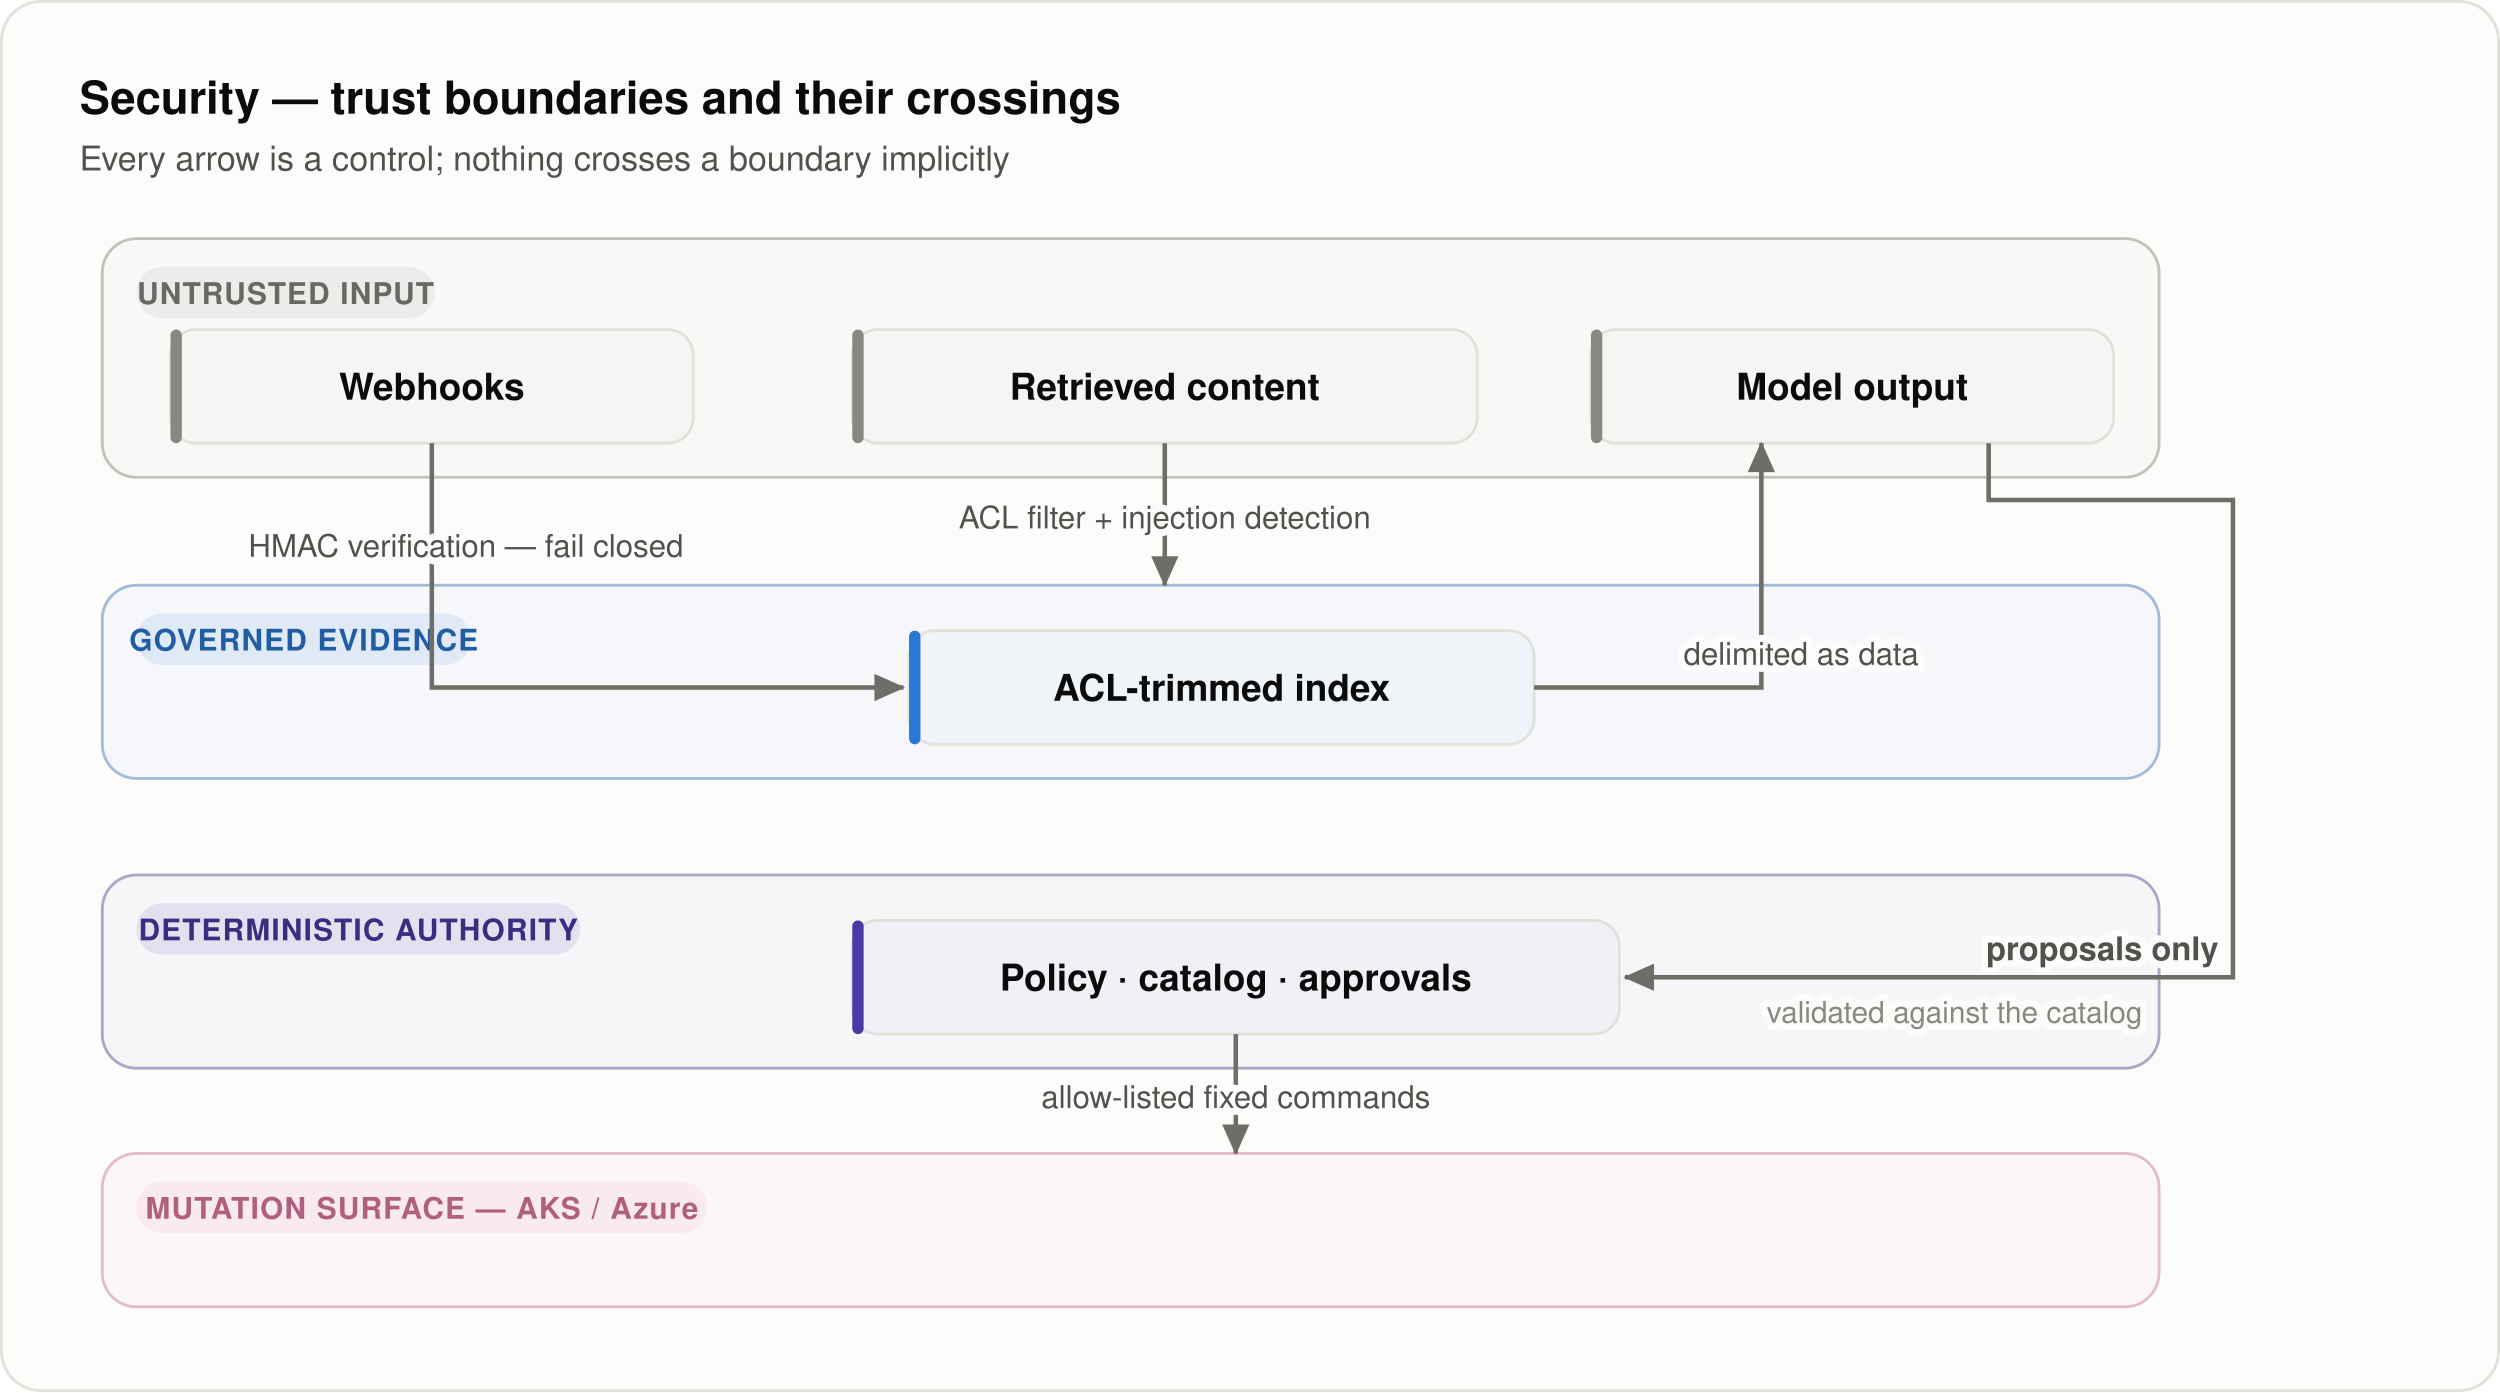
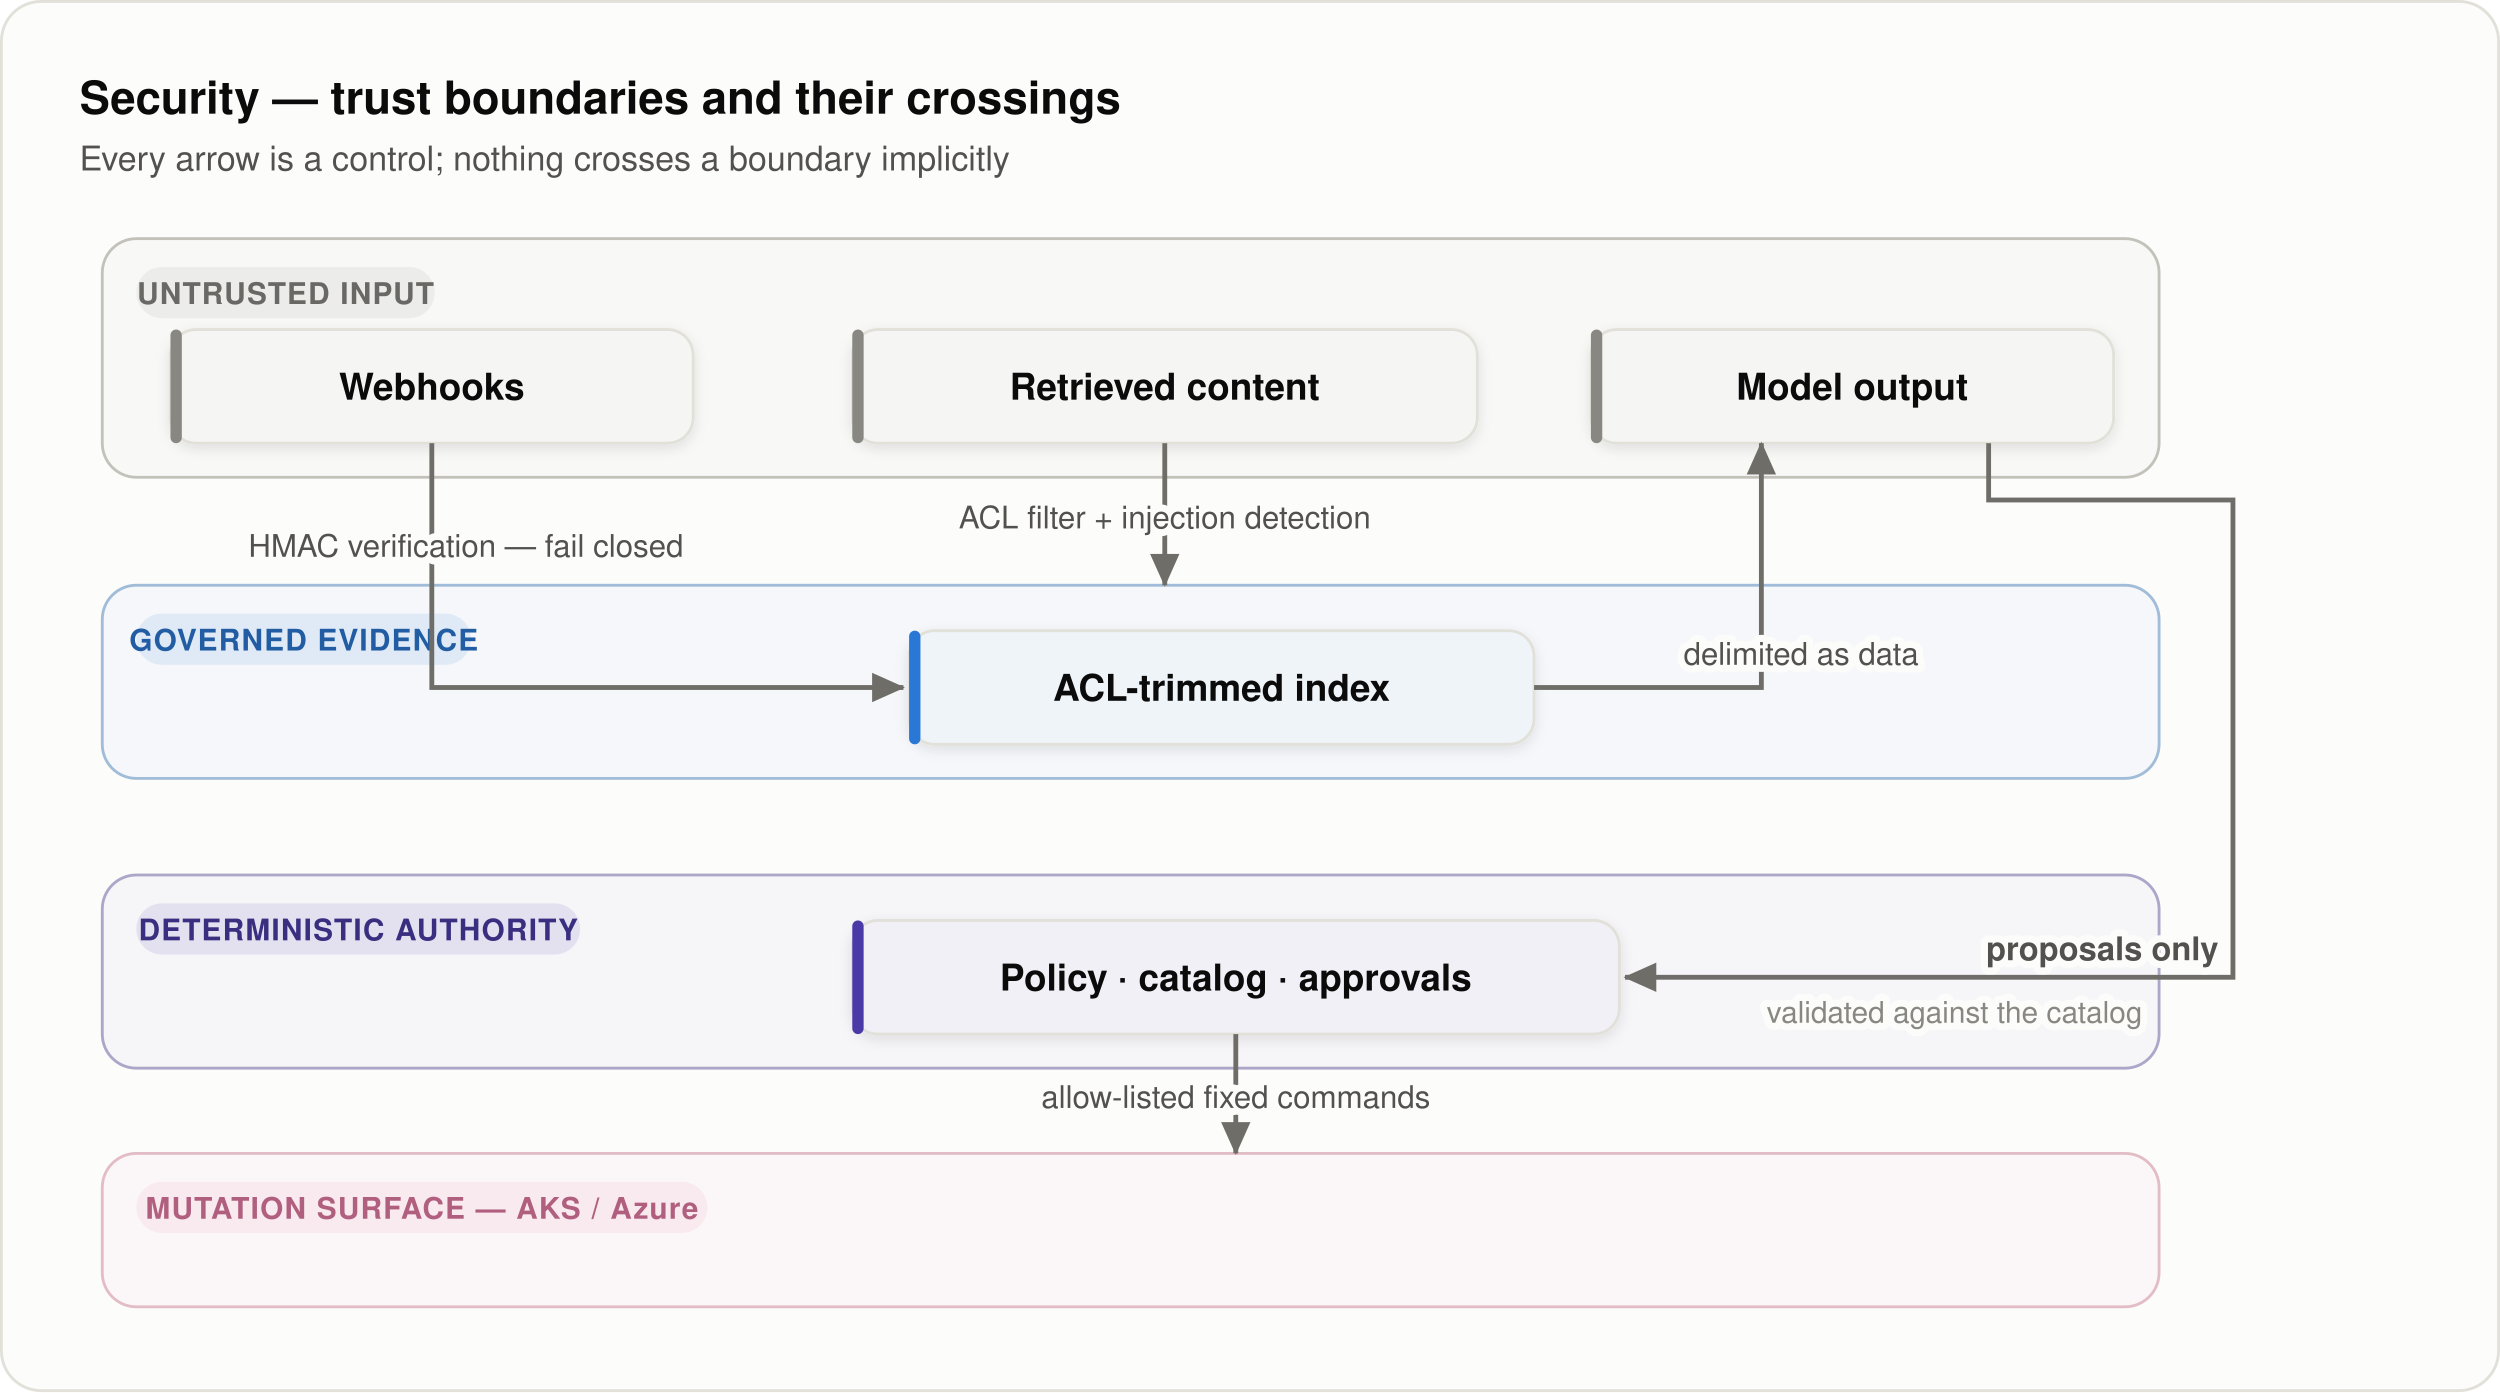
<svg xmlns="http://www.w3.org/2000/svg" viewBox="0 0 880 490" font-family="system-ui, -apple-system, 'Segoe UI', Helvetica, Arial, sans-serif" role="img" aria-label="Trust boundaries: each crossing has a named control; model output is proposals only">
  <defs>
-     <marker id="arrow-light" viewBox="0 0 10 10" refX="8.5" refY="5" markerWidth="7.5" markerHeight="7.5" orient="auto-start-reverse">
-       <path d="M 0 1 L 9 5 L 0 9 z" fill="#6f6d67" />
+     <filter id="soft-light" x="-12%" y="-12%" width="124%" height="130%">
+       <feDropShadow dx="0" dy="1.5" stdDeviation="2.2" flood-color="#000000" flood-opacity="0.10" />
+     </filter>
+     <marker id="arrow-light" viewBox="0 0 10 10" refX="8.6" refY="5" markerWidth="8" markerHeight="8" orient="auto-start-reverse">
+       <path d="M 0.5 1.2 L 9 5 L 0.5 8.8 z" fill="#6f6d67" />
    </marker>
-     <marker id="arrow-good-light" viewBox="0 0 10 10" refX="8.5" refY="5" markerWidth="7.5" markerHeight="7.5" orient="auto-start-reverse">
-       <path d="M 0 1 L 9 5 L 0 9 z" fill="#0ca30c" />
+     <marker id="arrow-good-light" viewBox="0 0 10 10" refX="8.6" refY="5" markerWidth="8" markerHeight="8" orient="auto-start-reverse">
+       <path d="M 0.5 1.2 L 9 5 L 0.5 8.8 z" fill="#0ca30c" />
    </marker>
-     <marker id="arrow-bad-light" viewBox="0 0 10 10" refX="8.5" refY="5" markerWidth="7.5" markerHeight="7.5" orient="auto-start-reverse">
-       <path d="M 0 1 L 9 5 L 0 9 z" fill="#d03b3b" />
+     <marker id="arrow-bad-light" viewBox="0 0 10 10" refX="8.6" refY="5" markerWidth="8" markerHeight="8" orient="auto-start-reverse">
+       <path d="M 0.5 1.2 L 9 5 L 0.5 8.8 z" fill="#d03b3b" />
    </marker>
-     <marker id="arrow-warn-light" viewBox="0 0 10 10" refX="8.5" refY="5" markerWidth="7.5" markerHeight="7.5" orient="auto-start-reverse">
-       <path d="M 0 1 L 9 5 L 0 9 z" fill="#ec835a" />
+     <marker id="arrow-warn-light" viewBox="0 0 10 10" refX="8.6" refY="5" markerWidth="8" markerHeight="8" orient="auto-start-reverse">
+       <path d="M 0.5 1.2 L 9 5 L 0.5 8.8 z" fill="#ec835a" />
    </marker>
  </defs>
  <rect x="0" y="0" width="880" height="490" rx="14" fill="#fcfcfb" />
  <rect x="0.5" y="0.5" width="879" height="489" rx="14" fill="none" stroke="#e1e0d9" stroke-width="1" />
  <text x="28" y="40" font-size="16" text-anchor="start" fill="#0b0b0b" font-weight="700">Security — trust boundaries and their crossings</text>
  <text x="28" y="60" font-size="12" text-anchor="start" fill="#52514e" font-weight="normal">Every arrow is a control; nothing crosses a boundary implicitly</text>
  <rect x="36" y="84" width="724" height="84" rx="12" fill="#f8f8f7" stroke="#c2c1ba" stroke-width="1" />
  <rect x="48" y="94" width="105.0" height="18" rx="9" fill="#ececea" />
  <text x="100.5" y="107" font-size="10.5" text-anchor="middle" fill="#6a6864" font-weight="600" letter-spacing="0.04em">UNTRUSTED INPUT</text>
-   <rect x="60" y="116" width="184" height="40" rx="9" fill="#f5f5f4" stroke="#e1e0d9" stroke-width="1" />
+   <rect x="60" y="116" width="184" height="40" rx="9" fill="#f5f5f4" stroke="#e1e0d9" stroke-width="1" filter="url(#soft-light)" />
  <rect x="60" y="116" width="4" height="40" rx="2" fill="#898781" />
  <text x="152.0" y="140.68" font-size="13" text-anchor="middle" fill="#0b0b0b" font-weight="600">Webhooks</text>
-   <rect x="300" y="116" width="220" height="40" rx="9" fill="#f5f5f4" stroke="#e1e0d9" stroke-width="1" />
+   <rect x="300" y="116" width="220" height="40" rx="9" fill="#f5f5f4" stroke="#e1e0d9" stroke-width="1" filter="url(#soft-light)" />
  <rect x="300" y="116" width="4" height="40" rx="2" fill="#898781" />
  <text x="410.0" y="140.68" font-size="13" text-anchor="middle" fill="#0b0b0b" font-weight="600">Retrieved content</text>
-   <rect x="560" y="116" width="184" height="40" rx="9" fill="#f5f5f4" stroke="#e1e0d9" stroke-width="1" />
+   <rect x="560" y="116" width="184" height="40" rx="9" fill="#f5f5f4" stroke="#e1e0d9" stroke-width="1" filter="url(#soft-light)" />
  <rect x="560" y="116" width="4" height="40" rx="2" fill="#898781" />
  <text x="652.0" y="140.68" font-size="13" text-anchor="middle" fill="#0b0b0b" font-weight="600">Model output</text>
  <rect x="36" y="206" width="724" height="68" rx="12" fill="#f5f7fa" stroke="#a1bcd8" stroke-width="1" />
  <rect x="48" y="216" width="117.8" height="18" rx="9" fill="#dfeaf6" />
  <text x="106.9" y="229" font-size="10.5" text-anchor="middle" fill="#225da3" font-weight="600" letter-spacing="0.04em">GOVERNED EVIDENCE</text>
-   <rect x="320" y="222" width="220" height="40" rx="9" fill="#eff4f9" stroke="#e1e0d9" stroke-width="1" />
+   <rect x="320" y="222" width="220" height="40" rx="9" fill="#eff4f9" stroke="#e1e0d9" stroke-width="1" filter="url(#soft-light)" />
  <rect x="320" y="222" width="4" height="40" rx="2" fill="#2a78d6" />
  <text x="430.0" y="246.68" font-size="13" text-anchor="middle" fill="#0b0b0b" font-weight="600">ACL-trimmed index</text>
  <rect x="36" y="308" width="724" height="68" rx="12" fill="#f6f5f8" stroke="#aca6c8" stroke-width="1" />
  <rect x="48" y="318" width="156.2" height="18" rx="9" fill="#e3e1ef" />
  <text x="126.1" y="331" font-size="10.5" text-anchor="middle" fill="#3a2e80" font-weight="600" letter-spacing="0.04em">DETERMINISTIC AUTHORITY</text>
-   <rect x="300" y="324" width="270" height="40" rx="9" fill="#f1f0f6" stroke="#e1e0d9" stroke-width="1" />
+   <rect x="300" y="324" width="270" height="40" rx="9" fill="#f1f0f6" stroke="#e1e0d9" stroke-width="1" filter="url(#soft-light)" />
  <rect x="300" y="324" width="4" height="40" rx="2" fill="#4a3aa7" />
  <text x="435.0" y="348.68" font-size="13" text-anchor="middle" fill="#0b0b0b" font-weight="600">Policy · catalog · approvals</text>
  <rect x="36" y="406" width="724" height="54" rx="12" fill="#fbf7f8" stroke="#e3bdc6" stroke-width="1" />
  <rect x="48" y="416" width="201.0" height="18" rx="9" fill="#f9eaef" />
  <text x="148.5" y="429" font-size="10.5" text-anchor="middle" fill="#b15f7e" font-weight="600" letter-spacing="0.04em">MUTATION SURFACE — AKS / Azure</text>
-   <path d="M 152 156 L 152 242 L 318 242" fill="none" stroke="#6f6d67" stroke-width="1.6" marker-end="url(#arrow-light)" />
+   <path d="M 152 156 L 152 242 L 318 242" fill="none" stroke="#6f6d67" stroke-width="1.7" marker-end="url(#arrow-light)" />
  <text x="164" y="196" font-size="11" text-anchor="middle" fill="#52514e" font-weight="normal" paint-order="stroke" stroke="#fcfcfb" stroke-width="5" stroke-linejoin="round">HMAC verification — fail closed</text>
-   <path d="M 410 156 L 410 206" fill="none" stroke="#6f6d67" stroke-width="1.6" marker-end="url(#arrow-light)" />
+   <path d="M 410 156 L 410 206" fill="none" stroke="#6f6d67" stroke-width="1.7" marker-end="url(#arrow-light)" />
  <text x="410" y="186" font-size="11" text-anchor="middle" fill="#52514e" font-weight="normal" paint-order="stroke" stroke="#fcfcfb" stroke-width="5" stroke-linejoin="round">ACL filter + injection detection</text>
-   <path d="M 540 242 L 620 242 L 620 156" fill="none" stroke="#6f6d67" stroke-width="1.6" marker-end="url(#arrow-light)" />
+   <path d="M 540 242 L 620 242 L 620 156" fill="none" stroke="#6f6d67" stroke-width="1.7" marker-end="url(#arrow-light)" />
  <text x="634" y="234" font-size="11" text-anchor="middle" fill="#52514e" font-weight="normal" paint-order="stroke" stroke="#fcfcfb" stroke-width="5" stroke-linejoin="round">delimited as data</text>
-   <path d="M 700 156 L 700 176 L 786 176 L 786 344 L 572 344" fill="none" stroke="#6f6d67" stroke-width="1.6" marker-end="url(#arrow-light)" />
+   <path d="M 700 156 L 700 176 L 786 176 L 786 344 L 572 344" fill="none" stroke="#6f6d67" stroke-width="1.7" marker-end="url(#arrow-light)" />
  <text x="740" y="338" font-size="11.5" text-anchor="middle" fill="#52514e" font-weight="600" paint-order="stroke" stroke="#fcfcfb" stroke-width="5" stroke-linejoin="round">proposals only</text>
  <text x="688" y="360" font-size="10.5" text-anchor="middle" fill="#898781" font-weight="normal" paint-order="stroke" stroke="#fcfcfb" stroke-width="5" stroke-linejoin="round">validated against the catalog</text>
-   <path d="M 435 364 L 435 406" fill="none" stroke="#6f6d67" stroke-width="1.6" marker-end="url(#arrow-light)" />
+   <path d="M 435 364 L 435 406" fill="none" stroke="#6f6d67" stroke-width="1.7" marker-end="url(#arrow-light)" />
  <text x="435" y="390" font-size="11" text-anchor="middle" fill="#52514e" font-weight="normal" paint-order="stroke" stroke="#fcfcfb" stroke-width="5" stroke-linejoin="round">allow-listed fixed commands</text>
</svg>
